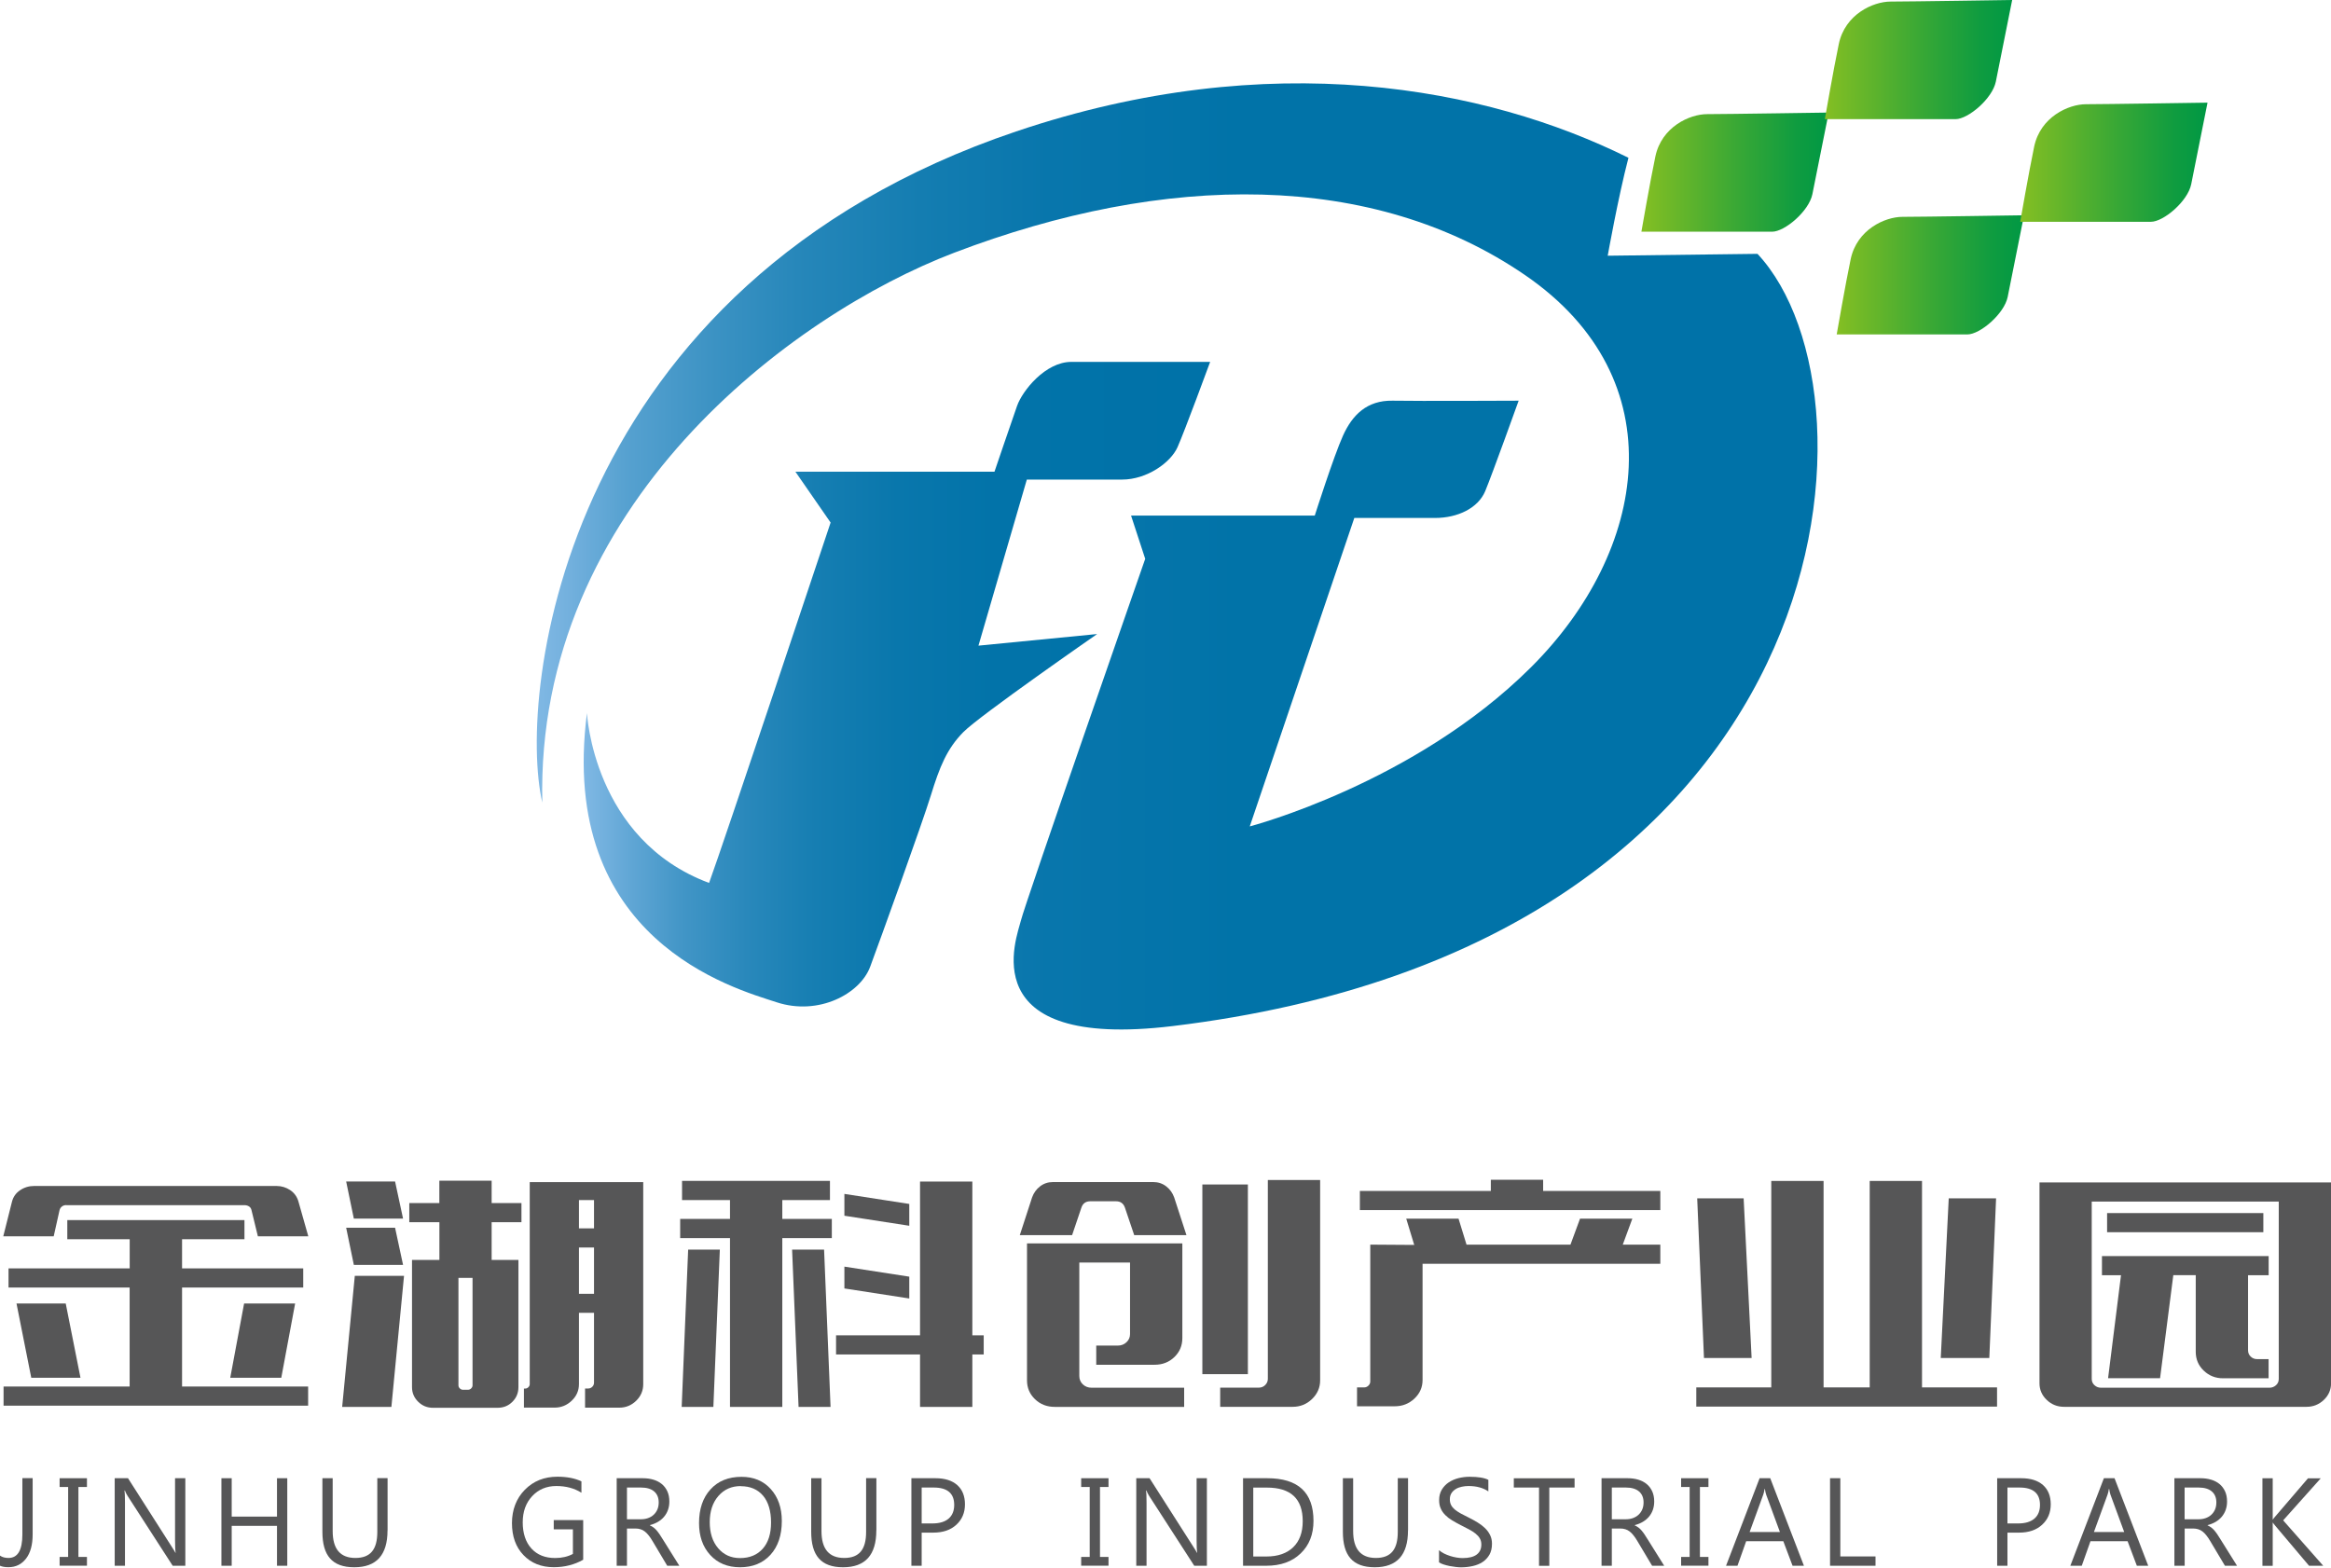
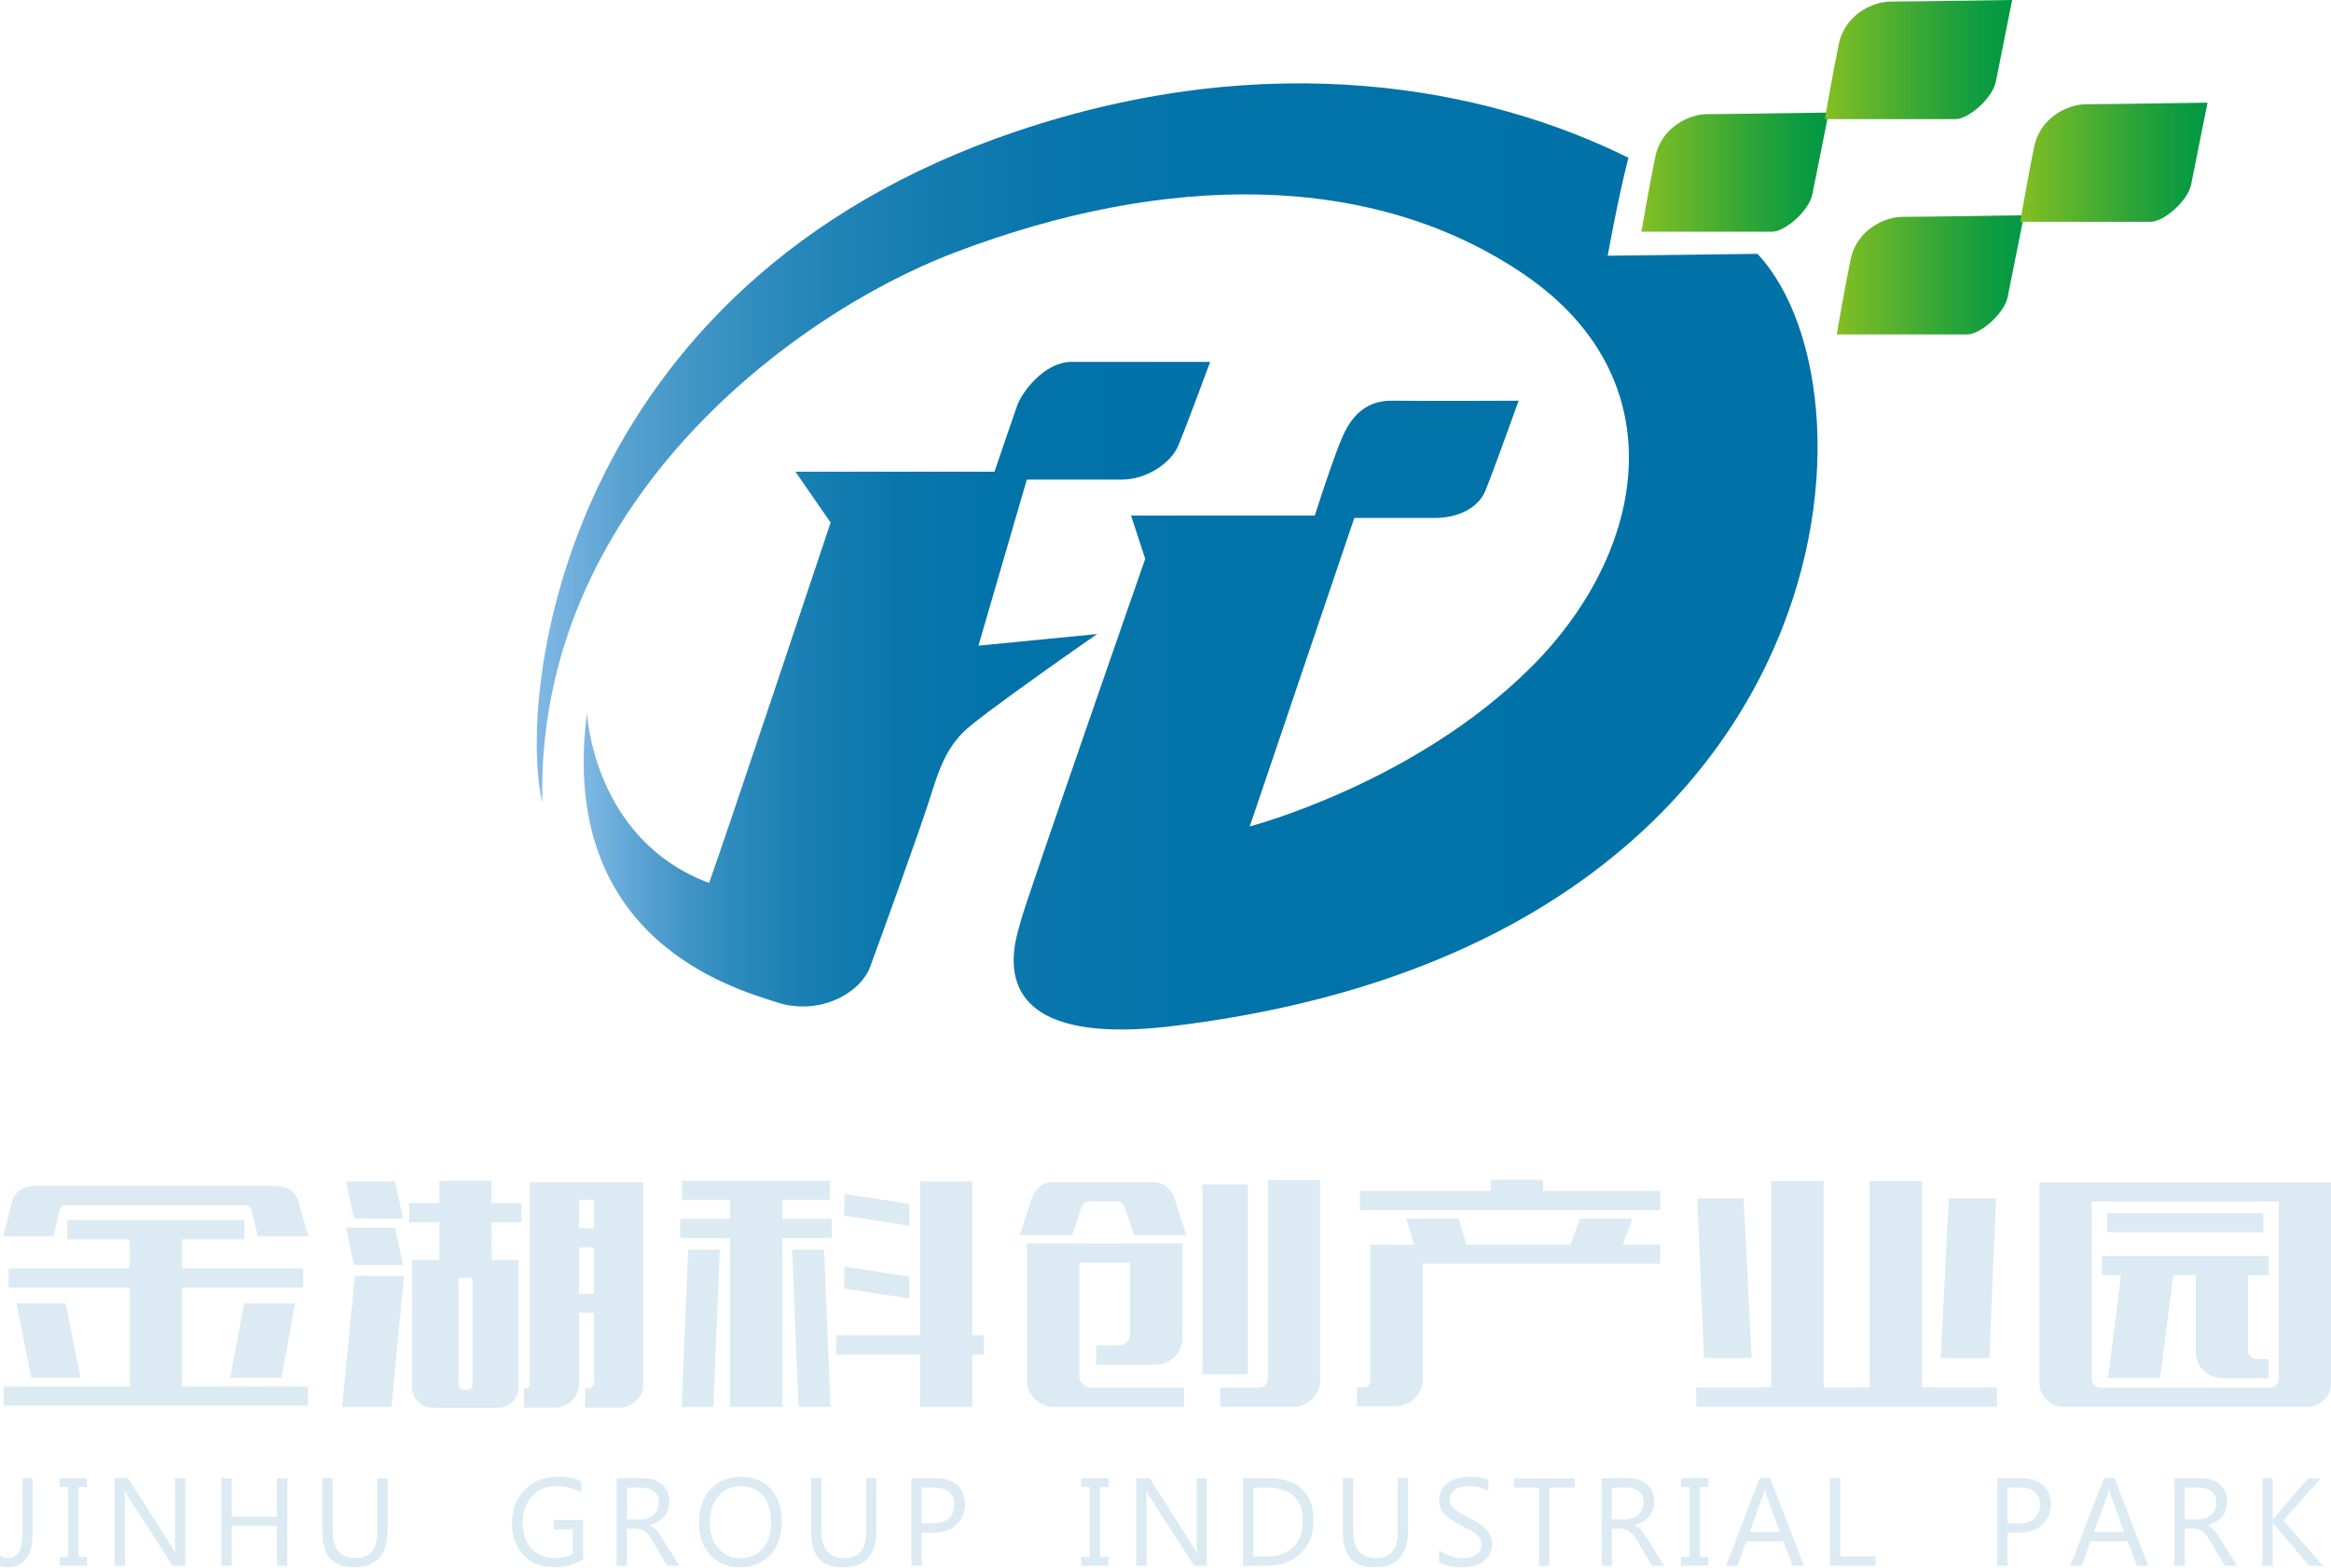
<svg xmlns="http://www.w3.org/2000/svg" xmlns:xlink="http://www.w3.org/1999/xlink" id="_图层_1" data-name="图层 1" viewBox="0 0 385.51 259.25">
  <defs>
    <style>
      .cls-1 {
        fill: url(#_未命名的渐变_3);
      }

      .cls-2 {
        fill: url(#_未命名的渐变_54-2);
      }

      .cls-3 {
        fill: url(#_未命名的渐变_54-4);
      }

      .cls-4 {
        fill: url(#_未命名的渐变_54-3);
      }

      .cls-5 {
-         fill: #565657;
+         fill: #dceaf4;
      }

      .cls-6 {
        fill: url(#_未命名的渐变_32);
      }

      .cls-7 {
        fill: url(#_未命名的渐变_54);
      }
    </style>
    <linearGradient id="_未命名的渐变_3" data-name="未命名的渐变 3" x1="88.77" y1="92.04" x2="300.59" y2="92.04" gradientUnits="userSpaceOnUse">
      <stop offset="0" stop-color="#80b8e4" />
      <stop offset=".02" stop-color="#76b2df" />
      <stop offset=".07" stop-color="#56a1d0" />
      <stop offset=".14" stop-color="#3b92c3" />
      <stop offset=".21" stop-color="#2586b9" />
      <stop offset=".3" stop-color="#147db1" />
      <stop offset=".4" stop-color="#0876ac" />
      <stop offset=".55" stop-color="#0173a8" />
      <stop offset=".97" stop-color="#0072a8" />
    </linearGradient>
    <linearGradient id="_未命名的渐变_32" data-name="未命名的渐变 32" x1="96.53" y1="113.17" x2="200.15" y2="113.17" gradientUnits="userSpaceOnUse">
      <stop offset="0" stop-color="#80b8e4" />
      <stop offset=".08" stop-color="#5ea5d4" />
      <stop offset=".16" stop-color="#4195c6" />
      <stop offset=".26" stop-color="#2988bb" />
      <stop offset=".37" stop-color="#167eb2" />
      <stop offset=".5" stop-color="#0977ac" />
      <stop offset=".66" stop-color="#0273a9" />
      <stop offset="1" stop-color="#0072a8" />
    </linearGradient>
    <linearGradient id="_未命名的渐变_54" data-name="未命名的渐变 54" x1="271.47" y1="28.48" x2="302.44" y2="28.48" gradientUnits="userSpaceOnUse">
      <stop offset="0" stop-color="#85bf23" />
      <stop offset=".06" stop-color="#7bbc25" />
      <stop offset=".51" stop-color="#39a835" />
      <stop offset=".83" stop-color="#0f9c40" />
      <stop offset="1" stop-color="#009844" />
    </linearGradient>
    <linearGradient id="_未命名的渐变_54-2" data-name="未命名的渐变 54" x1="301.81" y1="9.85" x2="332.79" y2="9.85" xlink:href="#_未命名的渐变_54" />
    <linearGradient id="_未命名的渐变_54-3" data-name="未命名的渐变 54" x1="303.77" y1="45.46" x2="334.75" y2="45.46" xlink:href="#_未命名的渐变_54" />
    <linearGradient id="_未命名的渐变_54-4" data-name="未命名的渐变 54" x1="334.12" y1="26.84" x2="365.09" y2="26.84" xlink:href="#_未命名的渐变_54" />
  </defs>
  <g>
    <g>
      <path class="cls-5" d="M10.97,199.34c-.27,0-.51.07-.71.22-.2.15-.34.35-.41.61l-.97,4.34H.54l1.42-5.65c.2-.84.65-1.5,1.35-1.97.69-.47,1.47-.71,2.31-.71h40.13c.81,0,1.56.23,2.24.68.68.46,1.14,1.09,1.37,1.9l1.63,5.75h-8.34l-1.07-4.39c-.07-.26-.21-.45-.43-.58-.22-.13-.47-.19-.74-.19H10.97ZM.59,229.35h20.85v-16.37H1.41v-3.17h20.04v-4.82h-10.32v-3.17h29.3v3.17h-10.32v4.82h20.04v3.17h-20.04v16.37h20.85v3.17H.59v-3.17ZM10.87,215.62l2.44,12.28H5.17l-2.44-12.28h8.14ZM48.81,215.62l-2.29,12.28h-8.44l2.29-12.28h8.44Z" />
      <path class="cls-5" d="M56.59,232.72l2.09-21.68h8.14l-2.09,21.68h-8.14ZM58.52,201.58l-1.27-6.14h8.09l1.32,6.14h-8.14ZM58.52,209.23l-1.27-6.14h8.09l1.32,6.14h-8.14ZM67.68,199h4.98v-3.7h8.65v3.7h4.93v3.17h-4.93v6.24h4.43v21.05c0,.94-.33,1.75-.99,2.41-.66.67-1.48,1-2.47,1h-10.68c-.95,0-1.76-.33-2.44-1-.68-.67-1.02-1.47-1.02-2.41v-21.05h4.53v-6.24h-4.98v-3.17ZM75.82,211.38v17.78c0,.19.08.37.23.51.15.15.33.22.53.22h.81c.2,0,.38-.07.53-.22.15-.15.23-.32.23-.51v-17.78h-2.34ZM86.65,232.86v-3.17h.2c.2,0,.38-.07.53-.22.15-.15.23-.32.23-.51v-33.42h18.77v33.42c0,1.07-.39,1.99-1.17,2.75-.78.76-1.71,1.14-2.8,1.14h-5.65v-3.17h.51c.27,0,.5-.1.69-.29.19-.19.28-.42.28-.68v-11.55h-2.49v11.79c0,1.07-.4,1.99-1.2,2.75-.8.76-1.74,1.14-2.82,1.14h-5.09ZM95.75,203.19h2.49v-4.68h-2.49v4.68ZM95.75,214.01h2.49v-7.65h-2.49v7.65Z" />
      <path class="cls-5" d="M120.73,232.72v-27.92h-8.24v-3.17h8.24v-3.12h-7.93v-3.17h24.46v3.17h-7.88v3.12h8.19v3.17h-8.19v27.92h-8.65ZM112.74,232.72l1.07-26.02h5.24l-1.07,26.02h-5.24ZM132.07,232.72l-1.07-26.02h5.29l1.07,26.02h-5.29ZM152.16,232.72v-8.67h-13.89v-3.17h13.89v-25.43h8.65v25.43h1.88v3.17h-1.88v8.67h-8.65ZM139.65,197.49l10.73,1.66v3.61l-10.73-1.66v-3.61ZM139.65,209.52l10.73,1.66v3.61l-10.73-1.66v-3.61Z" />
      <path class="cls-5" d="M187.58,204.31l-1.53-4.53c-.24-.71-.73-1.07-1.47-1.07h-4.27c-.75,0-1.24.36-1.47,1.07l-1.53,4.53h-8.65l2.03-6.24c.27-.75.71-1.36,1.32-1.83.61-.47,1.32-.71,2.14-.71h16.58c.81,0,1.53.24,2.14.71.61.47,1.05,1.08,1.32,1.83l2.03,6.24h-8.65ZM195.54,221.35c0,1.24-.44,2.28-1.32,3.13-.88.85-1.97,1.27-3.26,1.27h-9.66v-3.17h3.56c.58,0,1.06-.19,1.45-.56.39-.37.58-.82.58-1.34v-11.84h-8.39v18.76c0,.55.19,1.02.58,1.39.39.37.87.56,1.45.56h15.31v3.17h-21.41c-1.29,0-2.37-.42-3.26-1.27-.88-.85-1.32-1.89-1.32-3.12v-22.65h25.69v15.68ZM198.85,227.31v-31.38h7.53v31.38h-7.53ZM218.33,228.33c0,1.2-.45,2.23-1.34,3.09-.89.86-1.96,1.29-3.21,1.29h-11.98v-3.17h6.36c.44,0,.81-.15,1.09-.44.29-.29.43-.63.43-1.02v-32.89h8.65v33.13Z" />
      <path class="cls-5" d="M235.27,228.28c0,1.2-.45,2.22-1.35,3.07-.9.84-1.98,1.27-3.23,1.27h-6.26v-3.12h1.17c.27,0,.51-.1.71-.29.2-.2.31-.42.31-.68v-22.65l7.27.05-1.32-4.34h8.65l1.32,4.29h17.19l1.58-4.29h8.65l-1.58,4.29h6.21v3.17h-39.32v19.25ZM224.89,197h21.67v-1.85h8.65v1.85h19.38v3.17h-49.69v-3.17Z" />
      <path class="cls-5" d="M280.53,229.5h12.41v-34.15h8.65v34.15h7.63v-34.15h8.65v34.15h12.41v3.17h-49.74v-3.17ZM281.81,224.63l-1.12-26.41h7.68l1.32,26.41h-7.88ZM320.97,224.63l1.32-26.41h7.83l-1.12,26.41h-8.04Z" />
      <path class="cls-5" d="M337.3,195.59h48.22v33.23c0,1.07-.4,1.99-1.2,2.75-.8.76-1.75,1.14-2.87,1.14h-40.08c-1.12,0-2.08-.38-2.87-1.14-.8-.76-1.2-1.68-1.2-2.75v-33.23ZM345.94,198.76v29.33c0,.42.15.77.46,1.05.31.28.66.41,1.07.41h27.87c.41,0,.76-.14,1.07-.41.31-.28.46-.62.46-1.05v-29.33h-30.92ZM348.64,227.99l2.14-17.05h-3.15v-3.17h27.57v3.17h-3.41v12.42c0,.42.15.77.45,1.05.3.28.65.41,1.05.41h1.9v3.17h-7.53c-1.25,0-2.32-.42-3.2-1.27-.88-.84-1.32-1.88-1.32-3.12v-12.67h-3.71l-2.19,17.05h-8.6ZM348.48,200.66h25.84v3.17h-25.84v-3.17Z" />
    </g>
    <g>
      <path class="cls-5" d="M5.4,253.81c0,1.72-.36,3.05-1.09,4-.73.95-1.7,1.43-2.92,1.43-.57,0-1.03-.08-1.39-.24v-1.68c.36.26.83.39,1.41.39,1.53,0,2.29-1.3,2.29-3.89v-9.31h1.7v9.29Z" />
      <path class="cls-5" d="M14.38,244.52v1.45h-1.41v11.57h1.41v1.45h-4.52v-1.45h1.41v-11.57h-1.41v-1.45h4.52Z" />
      <path class="cls-5" d="M30.64,259h-2.08l-7.45-11.54c-.19-.29-.34-.59-.46-.91h-.06c.05.31.08.97.08,1.99v10.46h-1.7v-14.48h2.2l7.25,11.36c.3.47.5.79.59.97h.04c-.07-.42-.1-1.13-.1-2.13v-10.2h1.7v14.48Z" />
      <path class="cls-5" d="M47.51,259h-1.7v-6.6h-7.49v6.6h-1.7v-14.48h1.7v6.35h7.49v-6.35h1.7v14.48Z" />
      <path class="cls-5" d="M64.09,253.15c0,4.07-1.83,6.1-5.5,6.1s-5.27-1.96-5.27-5.87v-8.86h1.7v8.74c0,2.97,1.25,4.45,3.76,4.45s3.62-1.43,3.62-4.3v-8.9h1.7v8.62Z" />
      <path class="cls-5" d="M96.44,258.01c-1.45.82-3.07,1.23-4.85,1.23-2.07,0-3.74-.67-5.01-2-1.28-1.33-1.91-3.1-1.91-5.29s.71-4.08,2.13-5.52c1.42-1.44,3.21-2.16,5.39-2.16,1.58,0,2.9.26,3.97.77v1.88c-1.17-.74-2.56-1.11-4.16-1.11s-2.95.56-3.99,1.68c-1.04,1.12-1.56,2.56-1.56,4.34s.48,3.27,1.44,4.32c.96,1.05,2.27,1.57,3.92,1.57,1.13,0,2.11-.23,2.94-.68v-4.06h-3.17v-1.53h4.87v6.56Z" />
      <path class="cls-5" d="M112.37,259h-2.02l-2.42-4.06c-.22-.38-.44-.7-.65-.96-.21-.27-.42-.48-.64-.65-.22-.17-.45-.29-.71-.37-.25-.08-.54-.12-.85-.12h-1.39v6.16h-1.7v-14.48h4.32c.63,0,1.22.08,1.75.24.54.16,1,.4,1.39.72.39.32.7.73.92,1.21.22.48.33,1.05.33,1.69,0,.5-.08.97-.23,1.39-.15.42-.37.8-.65,1.13-.28.33-.62.61-1.01.84-.39.23-.84.41-1.33.54v.04c.24.11.45.23.63.37.18.14.35.3.51.49.16.19.32.4.48.64.16.24.33.52.53.83l2.72,4.35ZM103.69,246.06v5.25h2.3c.42,0,.82-.06,1.18-.19.36-.13.67-.31.93-.55.26-.24.47-.53.62-.88.15-.35.22-.74.22-1.17,0-.77-.25-1.38-.75-1.81-.5-.43-1.23-.65-2.18-.65h-2.32Z" />
      <path class="cls-5" d="M122.39,259.25c-2.05,0-3.7-.68-4.93-2.03-1.24-1.35-1.85-3.11-1.85-5.28,0-2.33.63-4.19,1.89-5.57,1.26-1.39,2.97-2.08,5.14-2.08,2,0,3.61.67,4.83,2.02,1.22,1.35,1.83,3.11,1.83,5.28,0,2.36-.63,4.23-1.88,5.6-1.25,1.37-2.93,2.06-5.03,2.06ZM122.51,245.82c-1.52,0-2.76.55-3.71,1.65-.95,1.1-1.42,2.54-1.42,4.32s.46,3.22,1.39,4.31c.93,1.09,2.13,1.63,3.62,1.63,1.59,0,2.84-.52,3.76-1.55.92-1.04,1.37-2.49,1.37-4.35s-.44-3.39-1.33-4.43c-.89-1.04-2.11-1.56-3.68-1.56Z" />
      <path class="cls-5" d="M144.93,253.15c0,4.07-1.83,6.1-5.5,6.1s-5.27-1.96-5.27-5.87v-8.86h1.7v8.74c0,2.97,1.25,4.45,3.76,4.45s3.62-1.43,3.62-4.3v-8.9h1.7v8.62Z" />
      <path class="cls-5" d="M152.43,253.53v5.47h-1.7v-14.48h3.98c1.55,0,2.75.38,3.6,1.13.85.75,1.28,1.82,1.28,3.19s-.47,2.5-1.42,3.37c-.95.88-2.22,1.31-3.83,1.31h-1.91ZM152.43,246.06v5.94h1.78c1.17,0,2.06-.27,2.68-.8.62-.54.92-1.29.92-2.27,0-1.91-1.13-2.87-3.39-2.87h-1.99Z" />
      <path class="cls-5" d="M183.33,244.52v1.45h-1.41v11.57h1.41v1.45h-4.52v-1.45h1.41v-11.57h-1.41v-1.45h4.52Z" />
      <path class="cls-5" d="M199.59,259h-2.08l-7.45-11.54c-.19-.29-.34-.59-.46-.91h-.06c.05.31.08.97.08,1.99v10.46h-1.7v-14.48h2.2l7.25,11.36c.3.47.5.79.59.97h.04c-.07-.42-.1-1.13-.1-2.13v-10.2h1.7v14.48Z" />
      <path class="cls-5" d="M205.58,259v-14.48h4c5.1,0,7.65,2.35,7.65,7.06,0,2.24-.71,4.03-2.13,5.39-1.42,1.36-3.31,2.03-5.69,2.03h-3.84ZM207.27,246.06v11.41h2.16c1.9,0,3.38-.51,4.43-1.52,1.06-1.02,1.59-2.46,1.59-4.32,0-3.71-1.97-5.56-5.92-5.56h-2.26Z" />
      <path class="cls-5" d="M232.86,253.15c0,4.07-1.83,6.1-5.5,6.1s-5.27-1.96-5.27-5.87v-8.86h1.7v8.74c0,2.97,1.25,4.45,3.76,4.45s3.62-1.43,3.62-4.3v-8.9h1.7v8.62Z" />
      <path class="cls-5" d="M237.99,258.42v-2c.23.2.5.38.82.55.32.16.66.3,1.01.41.35.11.71.2,1.07.26.36.06.69.09.99.09,1.04,0,1.82-.19,2.34-.58.52-.39.77-.94.77-1.67,0-.39-.09-.73-.26-1.02-.17-.29-.41-.55-.71-.79-.3-.24-.66-.47-1.08-.69-.41-.22-.86-.45-1.34-.69-.5-.26-.98-.52-1.41-.78-.44-.26-.82-.55-1.14-.87-.32-.32-.58-.67-.76-1.08-.19-.4-.28-.87-.28-1.41,0-.66.14-1.23.43-1.72.29-.49.67-.89,1.14-1.21.47-.32,1.01-.55,1.61-.71.6-.15,1.22-.23,1.84-.23,1.43,0,2.47.17,3.12.51v1.91c-.86-.59-1.95-.89-3.29-.89-.37,0-.74.04-1.11.12-.37.08-.7.2-.99.38-.29.18-.53.4-.71.68-.18.28-.27.61-.27,1.01,0,.37.07.69.21.96.14.27.34.51.61.74.27.22.6.44.98.65.39.21.83.44,1.34.69.52.26,1.01.52,1.47.81.46.28.87.6,1.22.94.35.34.63.72.83,1.14.21.42.31.9.31,1.43,0,.71-.14,1.32-.42,1.81-.28.49-.66.9-1.13,1.21-.47.31-1.02.53-1.64.67-.62.14-1.27.21-1.96.21-.23,0-.51-.02-.85-.06-.34-.04-.68-.09-1.03-.16-.35-.07-.68-.16-.99-.26-.31-.1-.56-.22-.75-.35Z" />
      <path class="cls-5" d="M260.41,246.06h-4.18v12.95h-1.7v-12.95h-4.17v-1.53h10.05v1.53Z" />
      <path class="cls-5" d="M275.25,259h-2.02l-2.42-4.06c-.22-.38-.44-.7-.65-.96-.21-.27-.42-.48-.64-.65-.22-.17-.45-.29-.71-.37-.25-.08-.54-.12-.85-.12h-1.39v6.16h-1.7v-14.48h4.32c.63,0,1.22.08,1.75.24.54.16,1,.4,1.39.72s.7.73.92,1.21c.22.48.33,1.05.33,1.69,0,.5-.08.97-.23,1.39-.15.42-.37.8-.65,1.13-.28.33-.62.61-1.01.84-.39.23-.84.41-1.33.54v.04c.24.11.45.23.63.37.18.14.35.3.51.49.16.19.32.4.48.64.16.24.33.52.53.83l2.72,4.35ZM266.57,246.06v5.25h2.3c.42,0,.82-.06,1.18-.19.36-.13.67-.31.93-.55.26-.24.47-.53.62-.88.15-.35.22-.74.22-1.17,0-.77-.25-1.38-.75-1.81-.5-.43-1.23-.65-2.18-.65h-2.32Z" />
      <path class="cls-5" d="M282.55,244.52v1.45h-1.41v11.57h1.41v1.45h-4.52v-1.45h1.41v-11.57h-1.41v-1.45h4.52Z" />
      <path class="cls-5" d="M298.34,259h-1.88l-1.53-4.06h-6.14l-1.44,4.06h-1.89l5.55-14.48h1.76l5.57,14.48ZM294.37,253.42l-2.27-6.17c-.07-.2-.15-.53-.22-.97h-.04c-.07.41-.14.73-.23.97l-2.25,6.17h5.02Z" />
      <path class="cls-5" d="M310.17,259h-7.51v-14.48h1.7v12.94h5.82v1.53Z" />
      <path class="cls-5" d="M332,253.53v5.47h-1.7v-14.48h3.98c1.55,0,2.75.38,3.6,1.13.85.75,1.28,1.82,1.28,3.19s-.47,2.5-1.42,3.37c-.95.88-2.22,1.31-3.83,1.31h-1.91ZM332,246.06v5.94h1.78c1.17,0,2.06-.27,2.68-.8s.92-1.29.92-2.27c0-1.91-1.13-2.87-3.39-2.87h-1.99Z" />
      <path class="cls-5" d="M355.28,259h-1.88l-1.53-4.06h-6.14l-1.44,4.06h-1.89l5.55-14.48h1.76l5.57,14.48ZM351.31,253.42l-2.27-6.17c-.07-.2-.15-.53-.22-.97h-.04c-.07.41-.14.73-.23.97l-2.25,6.17h5.02Z" />
      <path class="cls-5" d="M369.99,259h-2.02l-2.42-4.06c-.22-.38-.44-.7-.65-.96-.21-.27-.42-.48-.64-.65-.22-.17-.45-.29-.71-.37-.25-.08-.54-.12-.85-.12h-1.39v6.16h-1.7v-14.48h4.32c.63,0,1.22.08,1.75.24.54.16,1,.4,1.39.72s.7.73.92,1.21c.22.48.33,1.05.33,1.69,0,.5-.08.97-.23,1.39-.15.42-.37.8-.65,1.13-.28.33-.62.61-1.01.84-.39.23-.84.41-1.33.54v.04c.24.11.45.23.63.37.18.14.35.3.51.49.16.19.32.4.48.64.16.24.33.52.53.83l2.72,4.35ZM361.3,246.06v5.25h2.3c.42,0,.82-.06,1.18-.19.36-.13.67-.31.93-.55.26-.24.47-.53.62-.88.15-.35.22-.74.22-1.17,0-.77-.25-1.38-.75-1.81-.5-.43-1.23-.65-2.18-.65h-2.32Z" />
      <path class="cls-5" d="M384.24,259h-2.36l-5.59-6.62c-.21-.25-.34-.42-.38-.5h-.04v7.13h-1.7v-14.48h1.7v6.81h.04c.09-.15.22-.31.38-.49l5.41-6.31h2.11l-6.21,6.95,6.64,7.53Z" />
    </g>
  </g>
  <g>
    <path class="cls-1" d="M89.7,132.81c-4.21-18.07,3.29-85.73,78.36-111.07,42.01-14.18,77.74-7.32,101.26,4.36-1.71,6.54-3.43,16.2-3.43,16.2l24.77-.31c22.12,23.68,14.33,114.34-96.74,127.74-33.41,4.03-25.7-14.8-25.08-17.45.62-2.65,20.56-59.84,20.56-59.84l-2.34-7.15h30.38s3.12-9.8,4.67-13.23,3.97-5.85,8.18-5.78c4.21.08,20.87,0,20.87,0,0,0-4.36,12.15-5.53,14.96-1.17,2.8-4.52,4.44-8.33,4.44h-13.32l-17.29,51.02s27.16-7.06,46.47-26.28c19.32-19.21,24.2-47.67-.93-64.91-25.13-17.24-59.47-17.05-94.46-3.69-26.76,10.22-69.26,41.74-68.08,90.98Z" />
    <path class="cls-6" d="M97.07,117.91s.99,20.98,20.2,28.14c2.08-5.61,20.1-59.61,20.1-59.61l-5.82-8.41h32.92s2.86-8.41,3.74-10.9c.88-2.49,4.67-7.27,8.98-7.27h22.95s-4.26,11.58-5.4,14.12c-1.14,2.54-5.04,5.35-9.19,5.35h-15.73l-8,27.47,19.63-1.92s-19.39,13.45-22.12,16.21c-2.73,2.77-3.93,5.76-5.37,10.44-1.44,4.67-8.39,23.93-10.05,28.39-1.66,4.47-8.52,8.15-15.47,5.87-6.96-2.28-36.25-10.23-31.36-47.88Z" />
    <g>
      <path class="cls-7" d="M271.47,38.33h21.6c2.1,0,6.1-3.4,6.67-6.21.57-2.8,2.7-13.5,2.7-13.5,0,0-17.19.26-20.1.26s-7.54,2.11-8.57,7.01c-.86,4.08-2.31,12.44-2.31,12.44Z" />
      <path class="cls-2" d="M301.81,19.71h21.6c2.1,0,6.1-3.4,6.67-6.21.57-2.8,2.7-13.5,2.7-13.5,0,0-17.19.26-20.1.26s-7.54,2.11-8.57,7.01c-.86,4.08-2.31,12.44-2.31,12.44Z" />
      <path class="cls-4" d="M303.77,55.32h21.6c2.1,0,6.1-3.4,6.67-6.21.57-2.8,2.7-13.5,2.7-13.5,0,0-17.19.26-20.1.26s-7.54,2.11-8.57,7.01c-.86,4.08-2.31,12.44-2.31,12.44Z" />
      <path class="cls-3" d="M334.12,36.69h21.6c2.1,0,6.1-3.4,6.67-6.21.57-2.8,2.7-13.5,2.7-13.5,0,0-17.19.26-20.1.26s-7.54,2.11-8.57,7.01c-.86,4.08-2.31,12.44-2.31,12.44Z" />
    </g>
  </g>
</svg>
